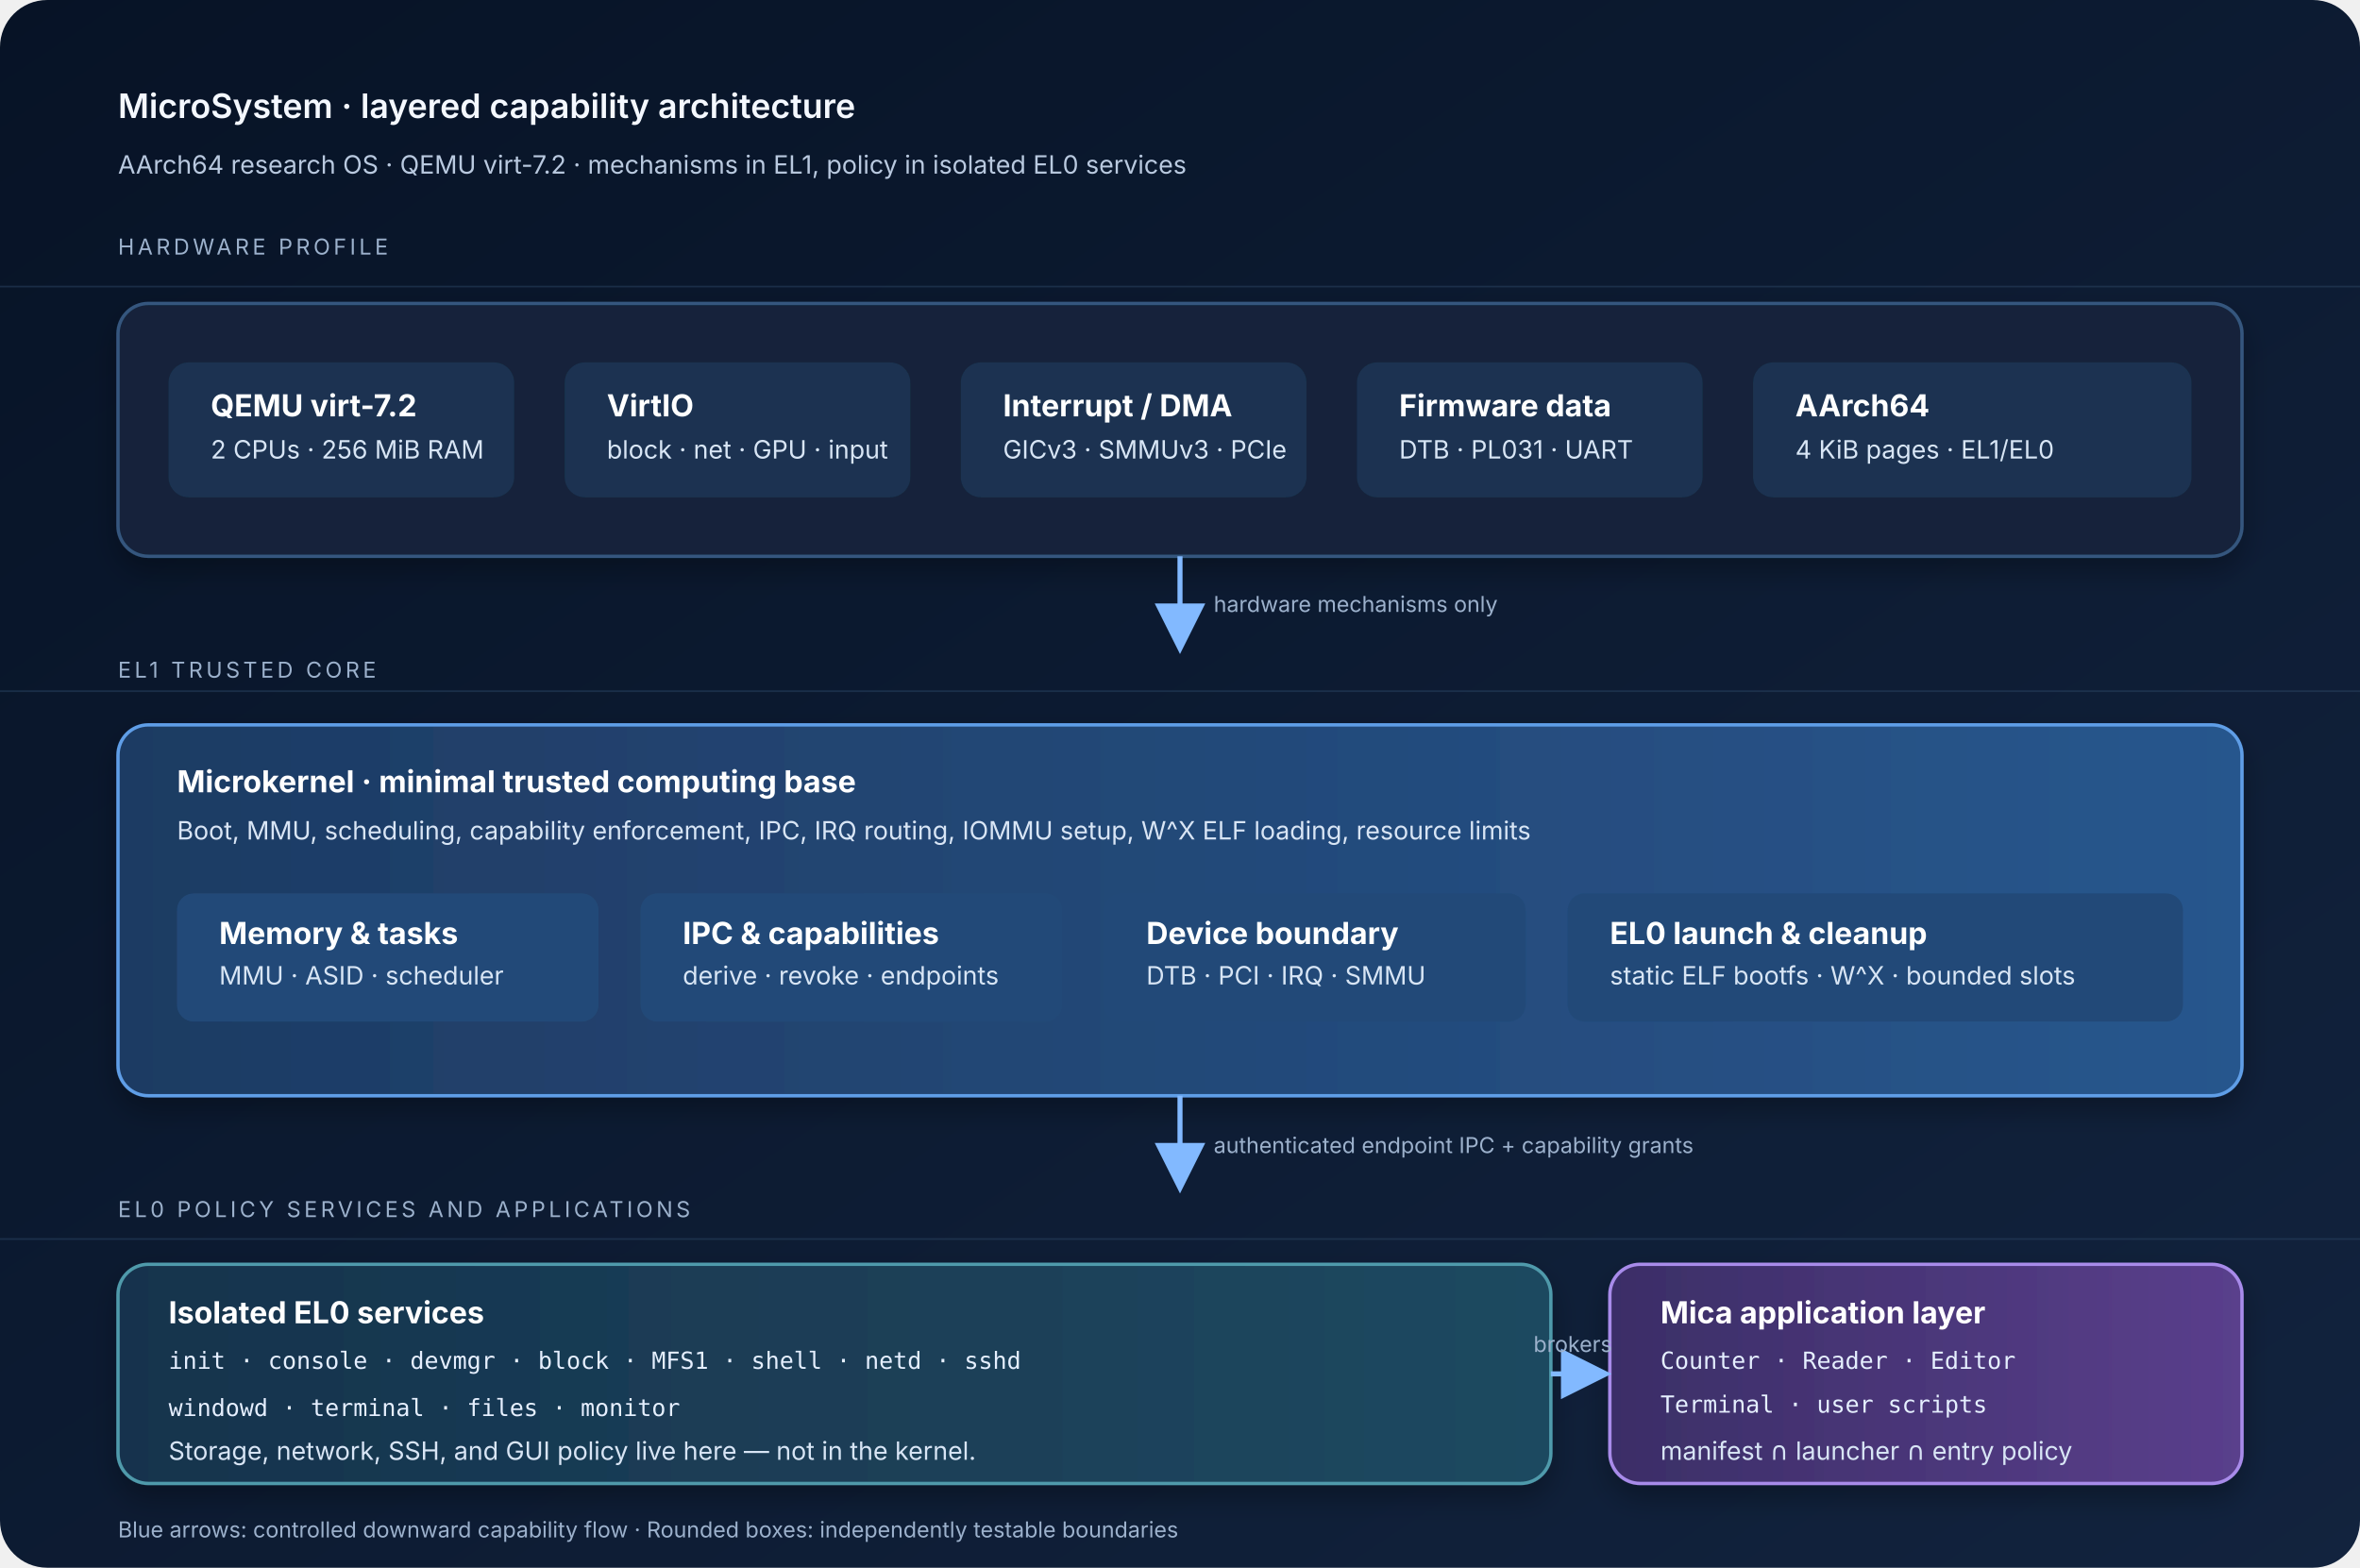
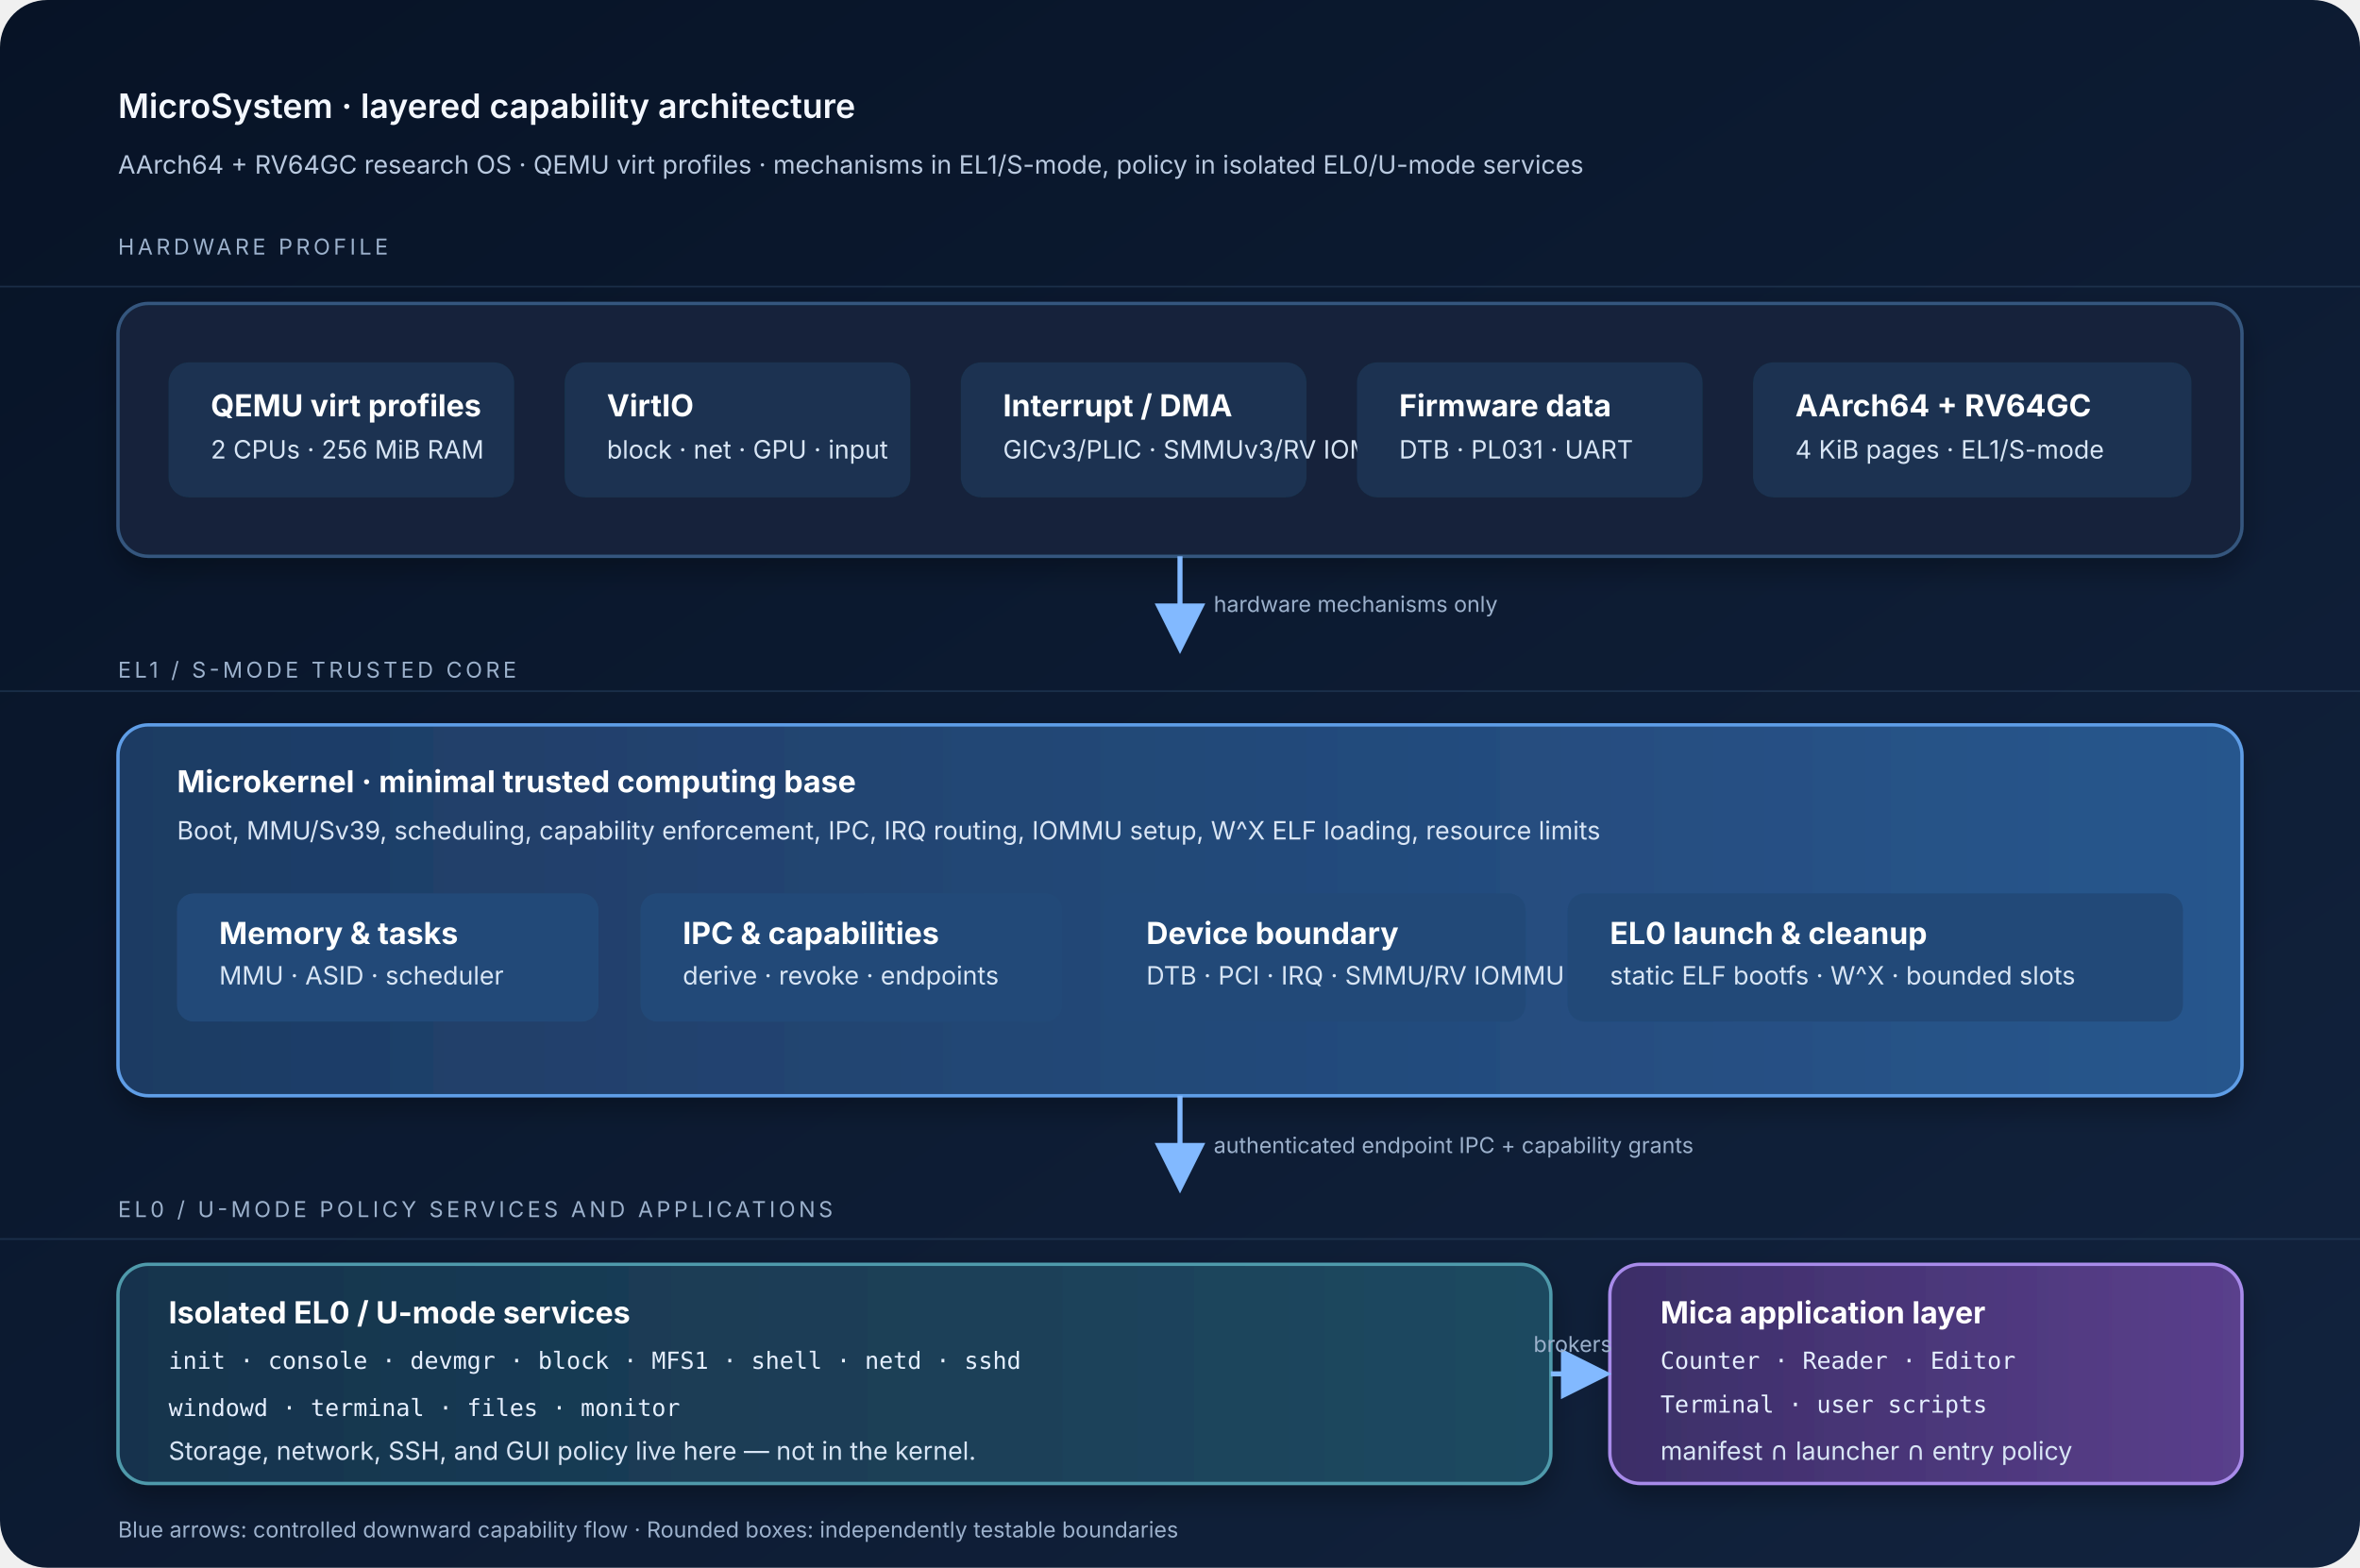
<svg xmlns="http://www.w3.org/2000/svg" width="1400" height="930" viewBox="0 0 1400 930" role="img" aria-labelledby="title desc">
  <defs>
    <linearGradient id="bg" x1="0" y1="0" x2="1" y2="1">
      <stop offset="0" stop-color="#071326" />
      <stop offset="1" stop-color="#12233e" />
    </linearGradient>
    <linearGradient id="kernel" x1="0" y1="0" x2="1" y2="0">
      <stop offset="0" stop-color="#1e3b63" />
      <stop offset="1" stop-color="#28568d" />
    </linearGradient>
    <linearGradient id="service" x1="0" y1="0" x2="1" y2="0">
      <stop offset="0" stop-color="#17334d" />
      <stop offset="1" stop-color="#1e4960" />
    </linearGradient>
    <linearGradient id="app" x1="0" y1="0" x2="1" y2="0">
      <stop offset="0" stop-color="#3b2e67" />
      <stop offset="1" stop-color="#5a3f8c" />
    </linearGradient>
    <filter id="shadow" x="-20%" y="-20%" width="140%" height="150%">
      <feDropShadow dx="0" dy="8" stdDeviation="8" flood-color="#000" flood-opacity=".28" />
    </filter>
    <marker id="arrow" markerWidth="10" markerHeight="10" refX="8" refY="5" orient="auto">
      <path d="M0,0 L10,5 L0,10 z" fill="#82b9ff" />
    </marker>
    <style>
      .label { font: 600 20px -apple-system,BlinkMacSystemFont,"Segoe UI",sans-serif; fill: #f4f8ff; }
      .small { font: 400 15px -apple-system,BlinkMacSystemFont,"Segoe UI",sans-serif; fill: #b9c9df; }
      .tiny { font: 400 13px -apple-system,BlinkMacSystemFont,"Segoe UI",sans-serif; fill: #9cb1cc; }
      .box-title { font: 700 18px -apple-system,BlinkMacSystemFont,"Segoe UI",sans-serif; fill: #ffffff; }
      .box-text { font: 400 15px -apple-system,BlinkMacSystemFont,"Segoe UI",sans-serif; fill: #d8e5f5; }
      .mono { font: 500 14px ui-monospace,SFMono-Regular,Menlo,monospace; fill: #e5efff; }
    </style>
  </defs>
  <rect width="1400" height="930" rx="28" fill="url(#bg)" />
  <path d="M0 170 H1400 M0 410 H1400 M0 735 H1400" stroke="#28415f" stroke-width="1" opacity=".55" />
  <text x="70" y="70" class="label" font-size="30">MicroSystem · layered capability architecture</text>
-   <text x="70" y="103" class="small">AArch64 research OS · QEMU virt-7.2 · mechanisms in EL1, policy in isolated EL0 services</text>
+   <text x="70" y="103" class="small">AArch64 + RV64GC research OS · QEMU virt profiles · mechanisms in EL1/S-mode, policy in isolated EL0/U-mode services</text>
  <text x="70" y="151" class="tiny" letter-spacing="2">HARDWARE PROFILE</text>
  <g filter="url(#shadow)">
    <rect x="70" y="180" width="1260" height="150" rx="18" fill="#13243b" stroke="#34567e" stroke-width="2" />
    <rect x="100" y="215" width="205" height="80" rx="12" fill="#1b3351" />
-     <text x="125" y="247" class="box-title">QEMU virt-7.2</text>
+     <text x="125" y="247" class="box-title">QEMU virt profiles</text>
    <text x="125" y="272" class="box-text">2 CPUs · 256 MiB RAM</text>
    <rect x="335" y="215" width="205" height="80" rx="12" fill="#1b3351" />
    <text x="360" y="247" class="box-title">VirtIO</text>
    <text x="360" y="272" class="box-text">block · net · GPU · input</text>
    <rect x="570" y="215" width="205" height="80" rx="12" fill="#1b3351" />
    <text x="595" y="247" class="box-title">Interrupt / DMA</text>
-     <text x="595" y="272" class="box-text">GICv3 · SMMUv3 · PCIe</text>
+     <text x="595" y="272" class="box-text">GICv3/PLIC · SMMUv3/RV IOMMU</text>
    <rect x="805" y="215" width="205" height="80" rx="12" fill="#1b3351" />
    <text x="830" y="247" class="box-title">Firmware data</text>
    <text x="830" y="272" class="box-text">DTB · PL031 · UART</text>
    <rect x="1040" y="215" width="260" height="80" rx="12" fill="#1b3351" />
-     <text x="1065" y="247" class="box-title">AArch64</text>
-     <text x="1065" y="272" class="box-text">4 KiB pages · EL1/EL0</text>
+     <text x="1065" y="247" class="box-title">AArch64 + RV64GC</text>
+     <text x="1065" y="272" class="box-text">4 KiB pages · EL1/S-mode</text>
  </g>
  <path d="M700 330 V382" stroke="#82b9ff" stroke-width="3" marker-end="url(#arrow)" />
  <text x="720" y="363" class="tiny">hardware mechanisms only</text>
-   <text x="70" y="402" class="tiny" letter-spacing="2">EL1 TRUSTED CORE</text>
+   <text x="70" y="402" class="tiny" letter-spacing="2">EL1 / S-MODE TRUSTED CORE</text>
  <g filter="url(#shadow)">
    <rect x="70" y="430" width="1260" height="220" rx="18" fill="url(#kernel)" stroke="#5f9ee7" stroke-width="2" />
    <text x="105" y="470" class="box-title" font-size="23">Microkernel · minimal trusted computing base</text>
-     <text x="105" y="498" class="box-text">Boot, MMU, scheduling, capability enforcement, IPC, IRQ routing, IOMMU setup, W^X ELF loading, resource limits</text>
+     <text x="105" y="498" class="box-text">Boot, MMU/Sv39, scheduling, capability enforcement, IPC, IRQ routing, IOMMU setup, W^X ELF loading, resource limits</text>
    <rect x="105" y="530" width="250" height="76" rx="10" fill="#214a78" />
    <text x="130" y="560" class="box-title">Memory &amp; tasks</text>
    <text x="130" y="584" class="box-text">MMU · ASID · scheduler</text>
    <rect x="380" y="530" width="250" height="76" rx="10" fill="#214a78" />
    <text x="405" y="560" class="box-title">IPC &amp; capabilities</text>
    <text x="405" y="584" class="box-text">derive · revoke · endpoints</text>
    <rect x="655" y="530" width="250" height="76" rx="10" fill="#214a78" />
    <text x="680" y="560" class="box-title">Device boundary</text>
-     <text x="680" y="584" class="box-text">DTB · PCI · IRQ · SMMU</text>
+     <text x="680" y="584" class="box-text">DTB · PCI · IRQ · SMMU/RV IOMMU</text>
    <rect x="930" y="530" width="365" height="76" rx="10" fill="#214a78" />
    <text x="955" y="560" class="box-title">EL0 launch &amp; cleanup</text>
    <text x="955" y="584" class="box-text">static ELF bootfs · W^X · bounded slots</text>
  </g>
  <path d="M700 650 V702" stroke="#82b9ff" stroke-width="3" marker-end="url(#arrow)" />
  <text x="720" y="684" class="tiny">authenticated endpoint IPC + capability grants</text>
-   <text x="70" y="722" class="tiny" letter-spacing="2">EL0 POLICY SERVICES AND APPLICATIONS</text>
+   <text x="70" y="722" class="tiny" letter-spacing="2">EL0 / U-MODE POLICY SERVICES AND APPLICATIONS</text>
  <g filter="url(#shadow)">
    <rect x="70" y="750" width="850" height="130" rx="18" fill="url(#service)" stroke="#4f9aab" stroke-width="2" />
-     <text x="100" y="785" class="box-title">Isolated EL0 services</text>
+     <text x="100" y="785" class="box-title">Isolated EL0 / U-mode services</text>
    <text x="100" y="812" class="mono">init · console · devmgr · block · MFS1 · shell · netd · sshd</text>
    <text x="100" y="840" class="mono">windowd · terminal · files · monitor</text>
    <text x="100" y="866" class="box-text">Storage, network, SSH, and GUI policy live here — not in the kernel.</text>
    <rect x="955" y="750" width="375" height="130" rx="18" fill="url(#app)" stroke="#a88bea" stroke-width="2" />
    <text x="985" y="785" class="box-title">Mica application layer</text>
    <text x="985" y="812" class="mono">Counter · Reader · Editor</text>
    <text x="985" y="838" class="mono">Terminal · user scripts</text>
    <text x="985" y="866" class="box-text">manifest ∩ launcher ∩ entry policy</text>
  </g>
  <path d="M920 815 H950" stroke="#82b9ff" stroke-width="3" marker-end="url(#arrow)" />
  <text x="933" y="802" class="tiny" text-anchor="middle">brokers</text>
  <text x="70" y="912" class="tiny">Blue arrows: controlled downward capability flow · Rounded boxes: independently testable boundaries</text>
</svg>
